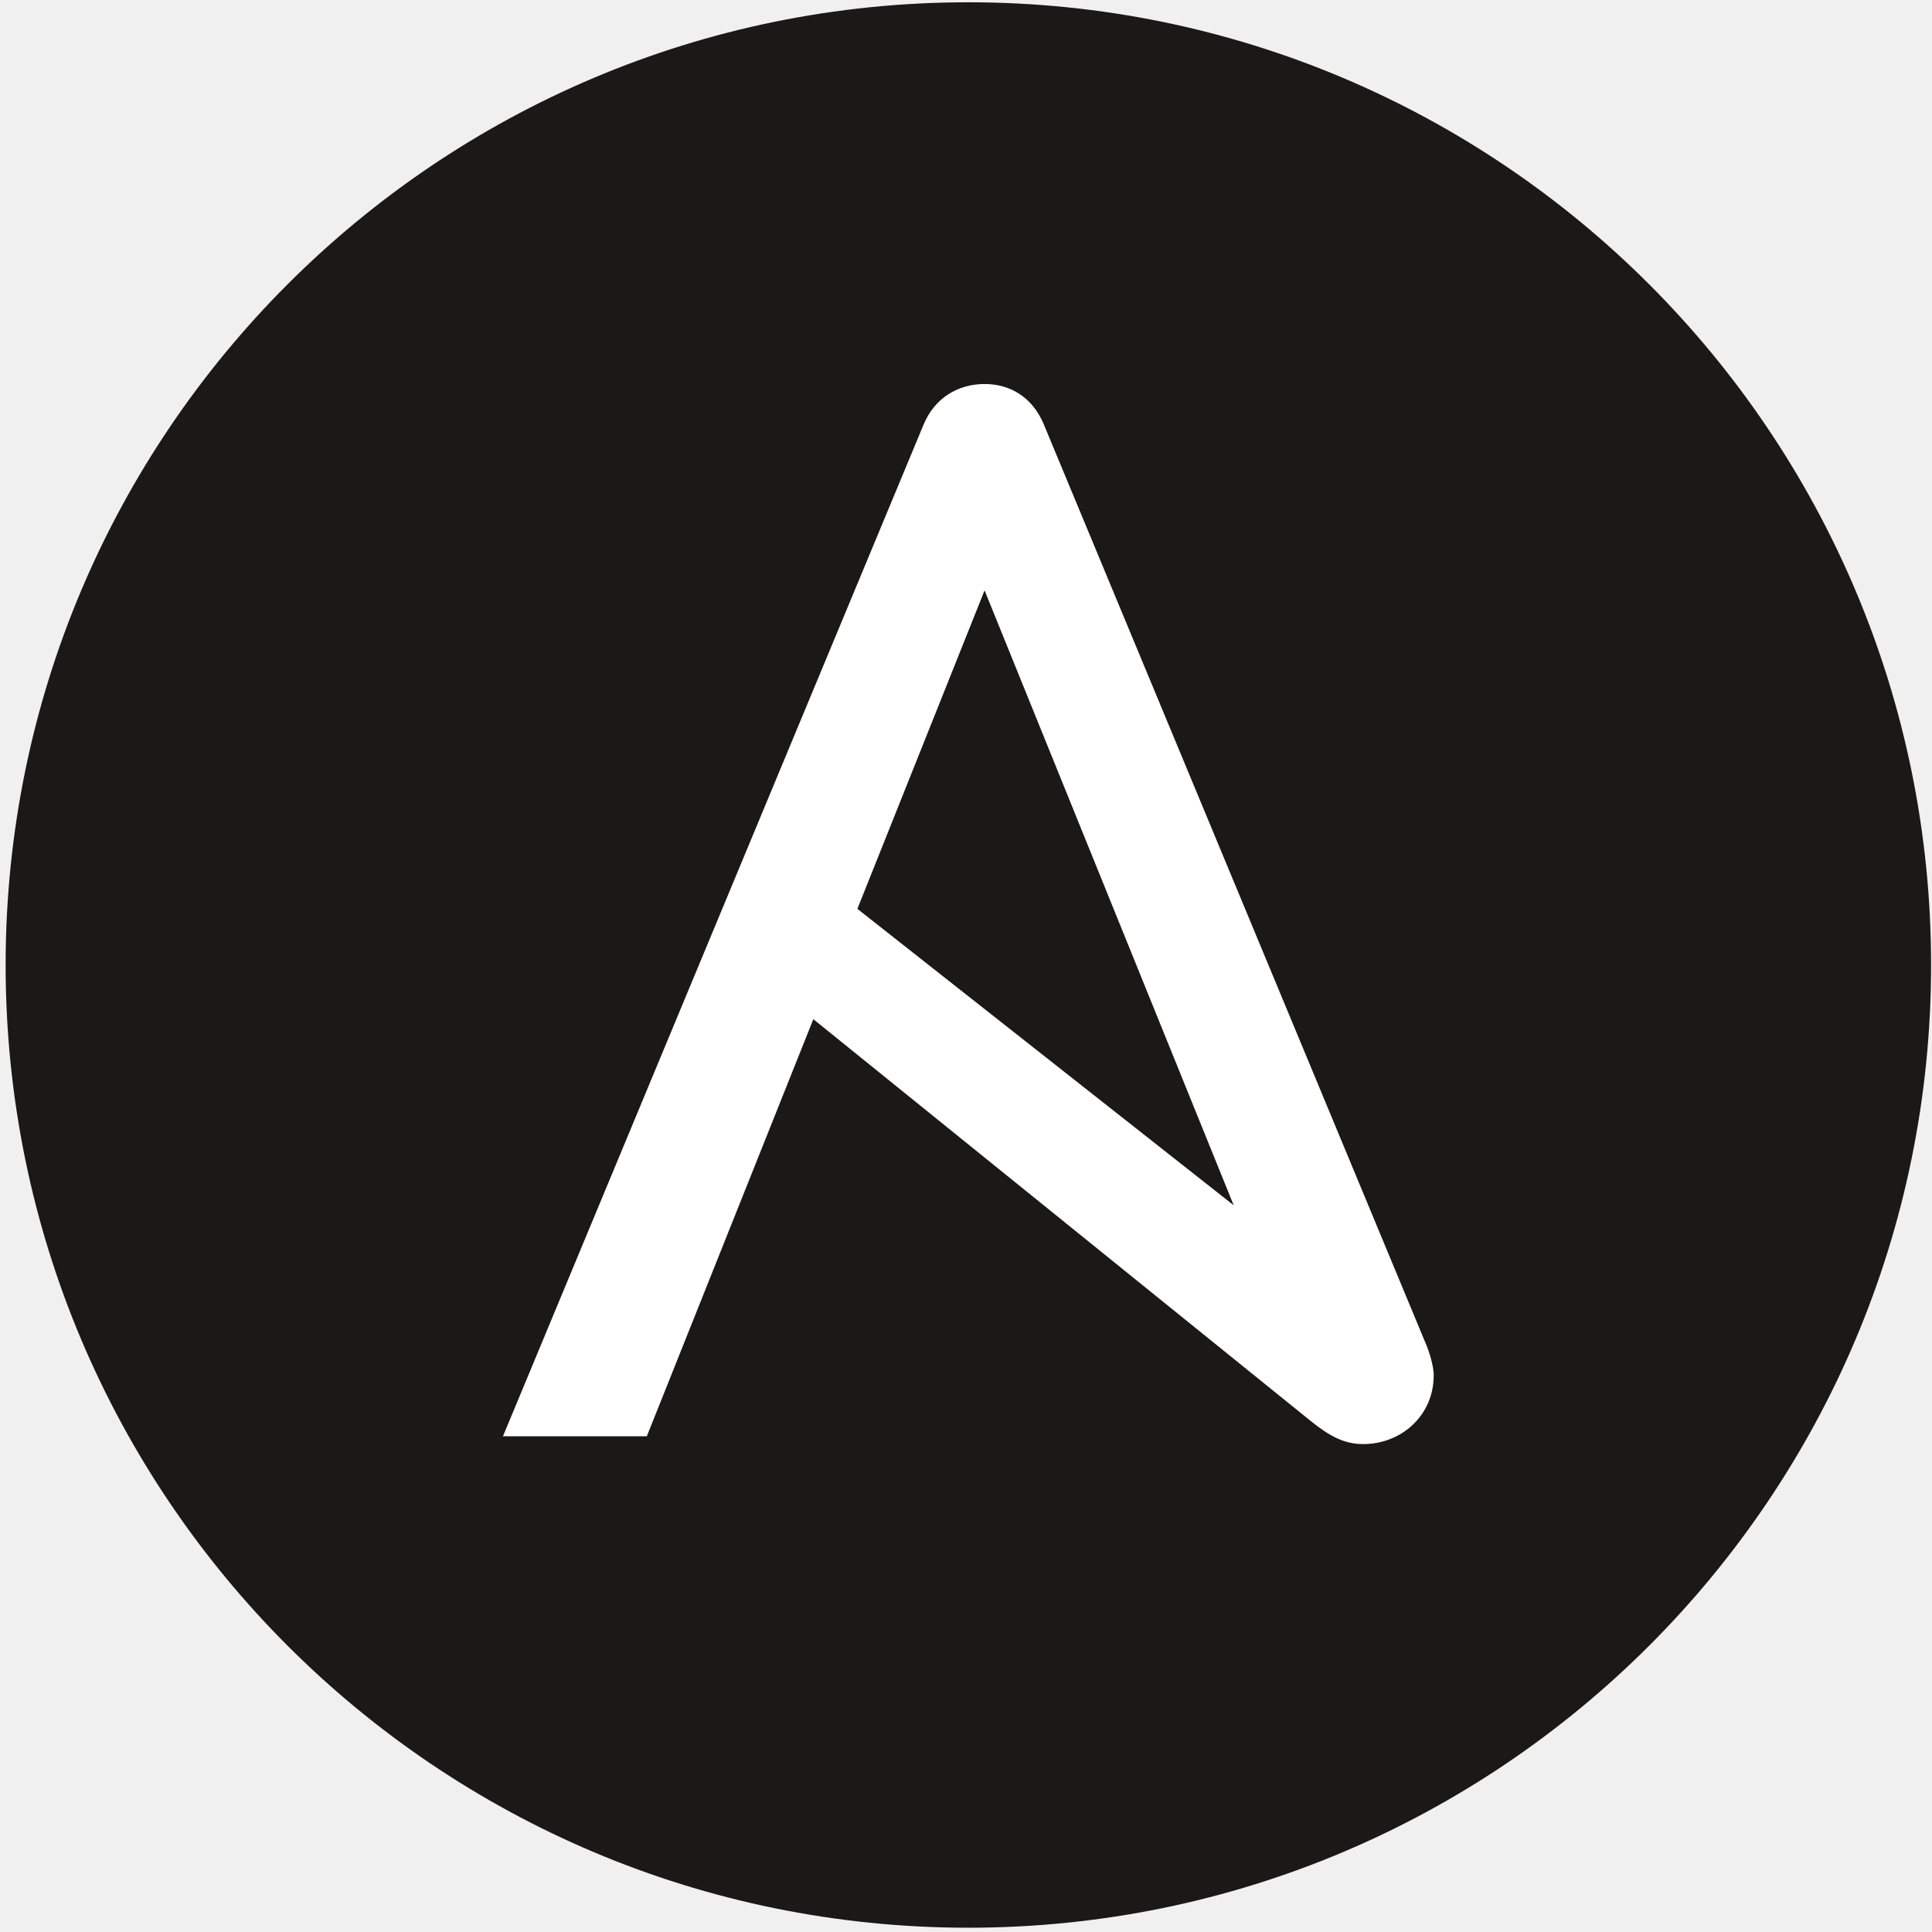
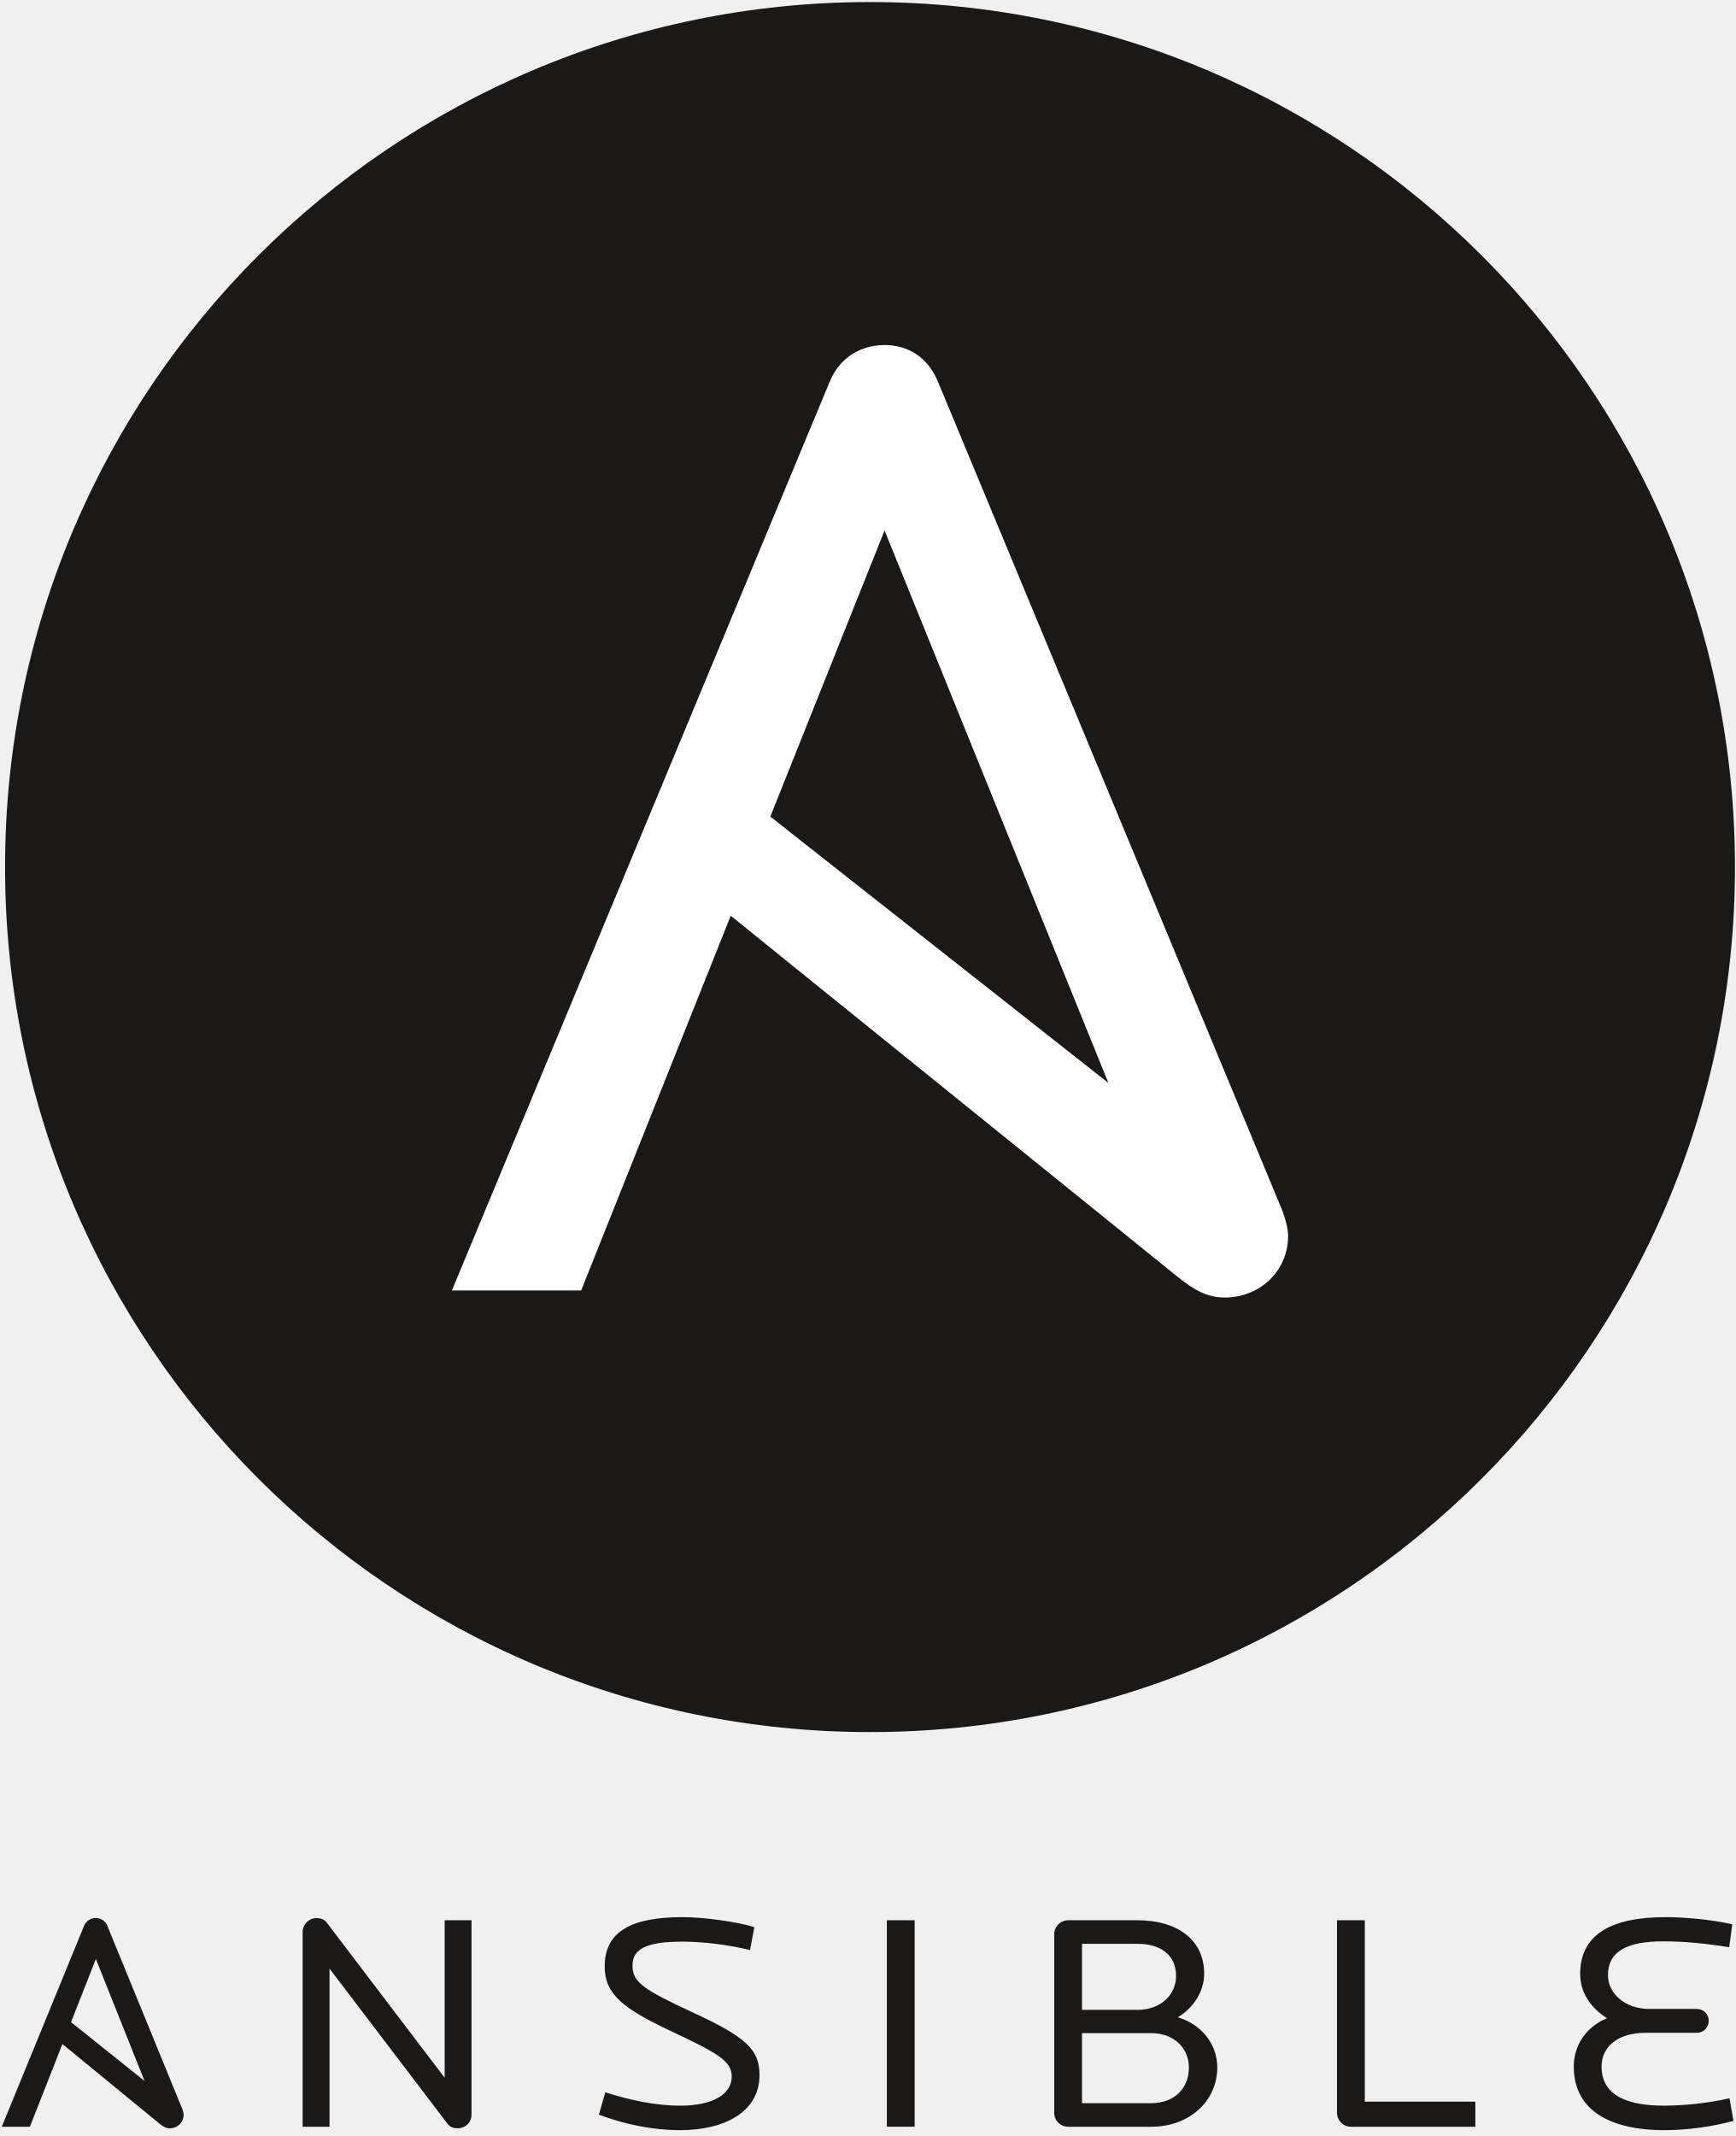
- <svg xmlns="http://www.w3.org/2000/svg" width="2032" height="2032" viewBox="0 0 256 256" preserveAspectRatio="xMinYMin meet">
+ <svg xmlns="http://www.w3.org/2000/svg" width="2032" height="2500" viewBox="0 0 256 315" preserveAspectRatio="xMinYMin meet">
+   <g fill="#1A1918">
+     <path d="M67.517 313.864c-.542 0-1.126-.137-1.532-.686L48.6 290.316v23.32h-3.964V284.92c0-1.143.946-2.057 2.028-2.057.63 0 1.17.182 1.575.731l17.34 22.816v-23.227h3.963v28.668c0 1.189-.946 2.012-2.026 2.012M100.306 314.138c-3.962 0-8.107-.824-11.98-2.286l.946-3.293c3.558 1.144 7.431 1.967 11.034 1.967 5 0 7.612-1.784 7.612-4.298 0-2.286-2.028-3.43-9.008-6.722-6.981-3.292-9.727-5.394-9.727-9.51 0-5.166 3.962-7.27 11.438-7.27 3.108 0 7.882.64 10.63 1.464l-.63 3.383c-3.02-.731-6.801-1.234-9.91-1.234-5.268 0-7.43 1.005-7.43 3.52 0 2.469 1.575 3.52 8.962 6.95 7.792 3.612 9.773 5.441 9.773 9.19 0 5.442-5.135 8.139-11.71 8.139M130.798 283.184h4.098v30.45h-4.098v-30.45zM169.758 299.827h-10.18v10.334h10.18c3.467 0 5.584-2.195 5.584-5.26 0-2.88-2.206-5.074-5.584-5.074m-1.983-13.169h-8.197v9.74h8.197c3.288 0 5.675-2.104 5.675-5.03 0-2.88-2.072-4.71-5.675-4.71m2.028 26.977h-12.25a2.044 2.044 0 0 1-2.073-2.057V285.24c0-1.098.901-2.057 2.073-2.057h10.133c6.215 0 9.908 3.063 9.908 7.864 0 2.606-1.532 5.03-3.874 6.447 3.47 1.052 5.81 3.932 5.81 7.407 0 4.846-4.008 8.733-9.727 8.733M199.212 313.635c-1.124 0-2.025-.96-2.025-2.057v-28.394h4.097v26.748h16.304v3.703h-18.376zM245.526 314.138c-8.377 0-13.421-3.109-13.421-9.373 0-2.972 1.667-5.807 4.91-7.133-2.613-1.646-3.964-3.978-3.964-6.538 0-5.67 4.37-8.368 12.566-8.368 2.748 0 6.62.32 9.864 1.052l-.451 3.383c-3.422-.549-6.621-.868-9.729-.868-5.314 0-8.152 1.463-8.152 4.984 0 2.79 2.613 4.984 6.081 4.984h7.025c.991 0 1.757.777 1.757 1.737 0 1.006-.766 1.783-1.757 1.783h-7.565c-3.964 0-6.485 1.965-6.485 4.984 0 4.435 4.098 5.76 9.232 5.76 2.793 0 6.575-.364 9.637-1.096l.587 3.337c-2.928.824-6.757 1.372-10.135 1.372M14.138 288.895l7.178 17.984-10.84-8.67 3.662-9.314zm12.751 22.127l-11.04-26.974c-.314-.778-.945-1.19-1.711-1.19a1.84 1.84 0 0 0-1.756 1.19L.264 313.635h4.144l4.798-12.198 14.314 11.74c.576.473.991.686 1.532.686 1.08 0 2.027-.822 2.027-2.01 0-.194-.068-.5-.19-.83z" />
+   </g>
  <path d="M255.879 127.868c0 70.455-57.11 127.565-127.567 127.565-70.45 0-127.566-57.11-127.566-127.565C.746 57.418 57.862.302 128.312.302c70.456 0 127.567 57.116 127.567 127.566" fill="#1A1918" />
  <path d="M130.46 78.229l33.011 81.476-49.863-39.278L130.46 78.23zm58.644 100.245L138.326 56.272c-1.45-3.524-4.348-5.39-7.866-5.39-3.525 0-6.634 1.866-8.084 5.39l-55.732 134.04h19.065l22.062-55.265 65.84 53.19c2.647 2.141 4.558 3.11 7.041 3.11 4.974 0 9.322-3.73 9.322-9.111 0-.876-.31-2.267-.87-3.762z" fill="#FFF" />
</svg>
